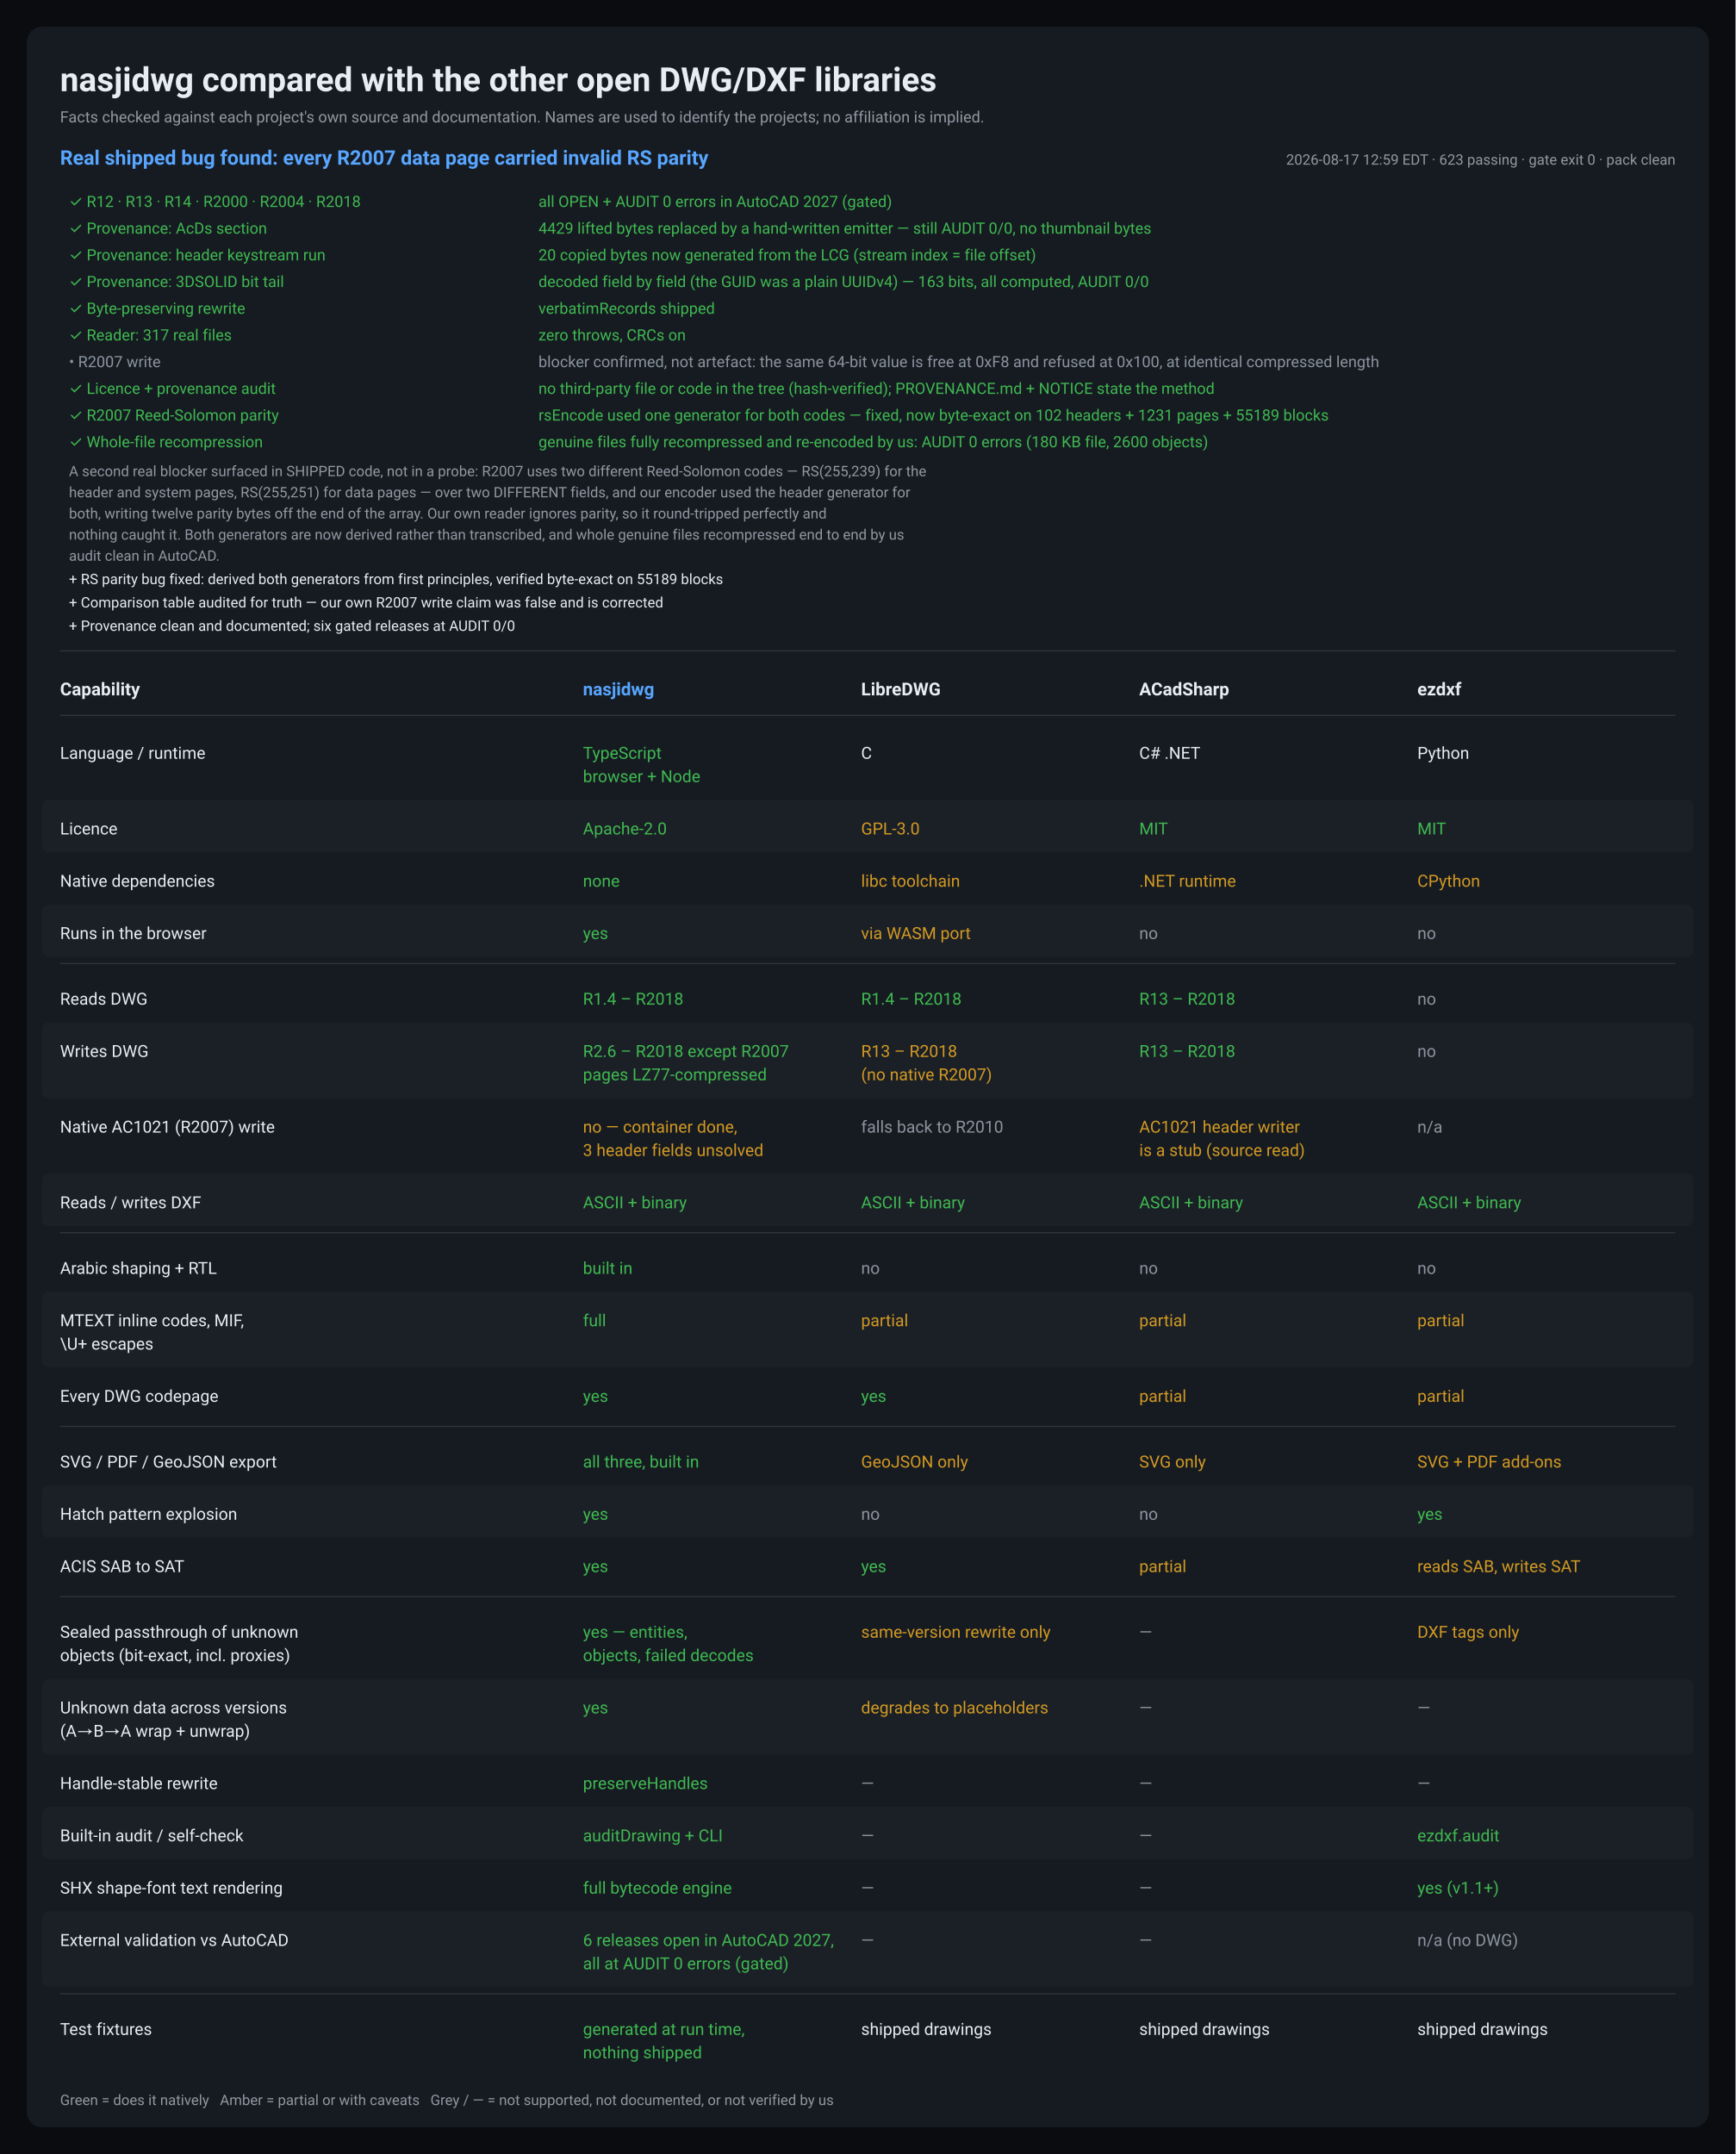
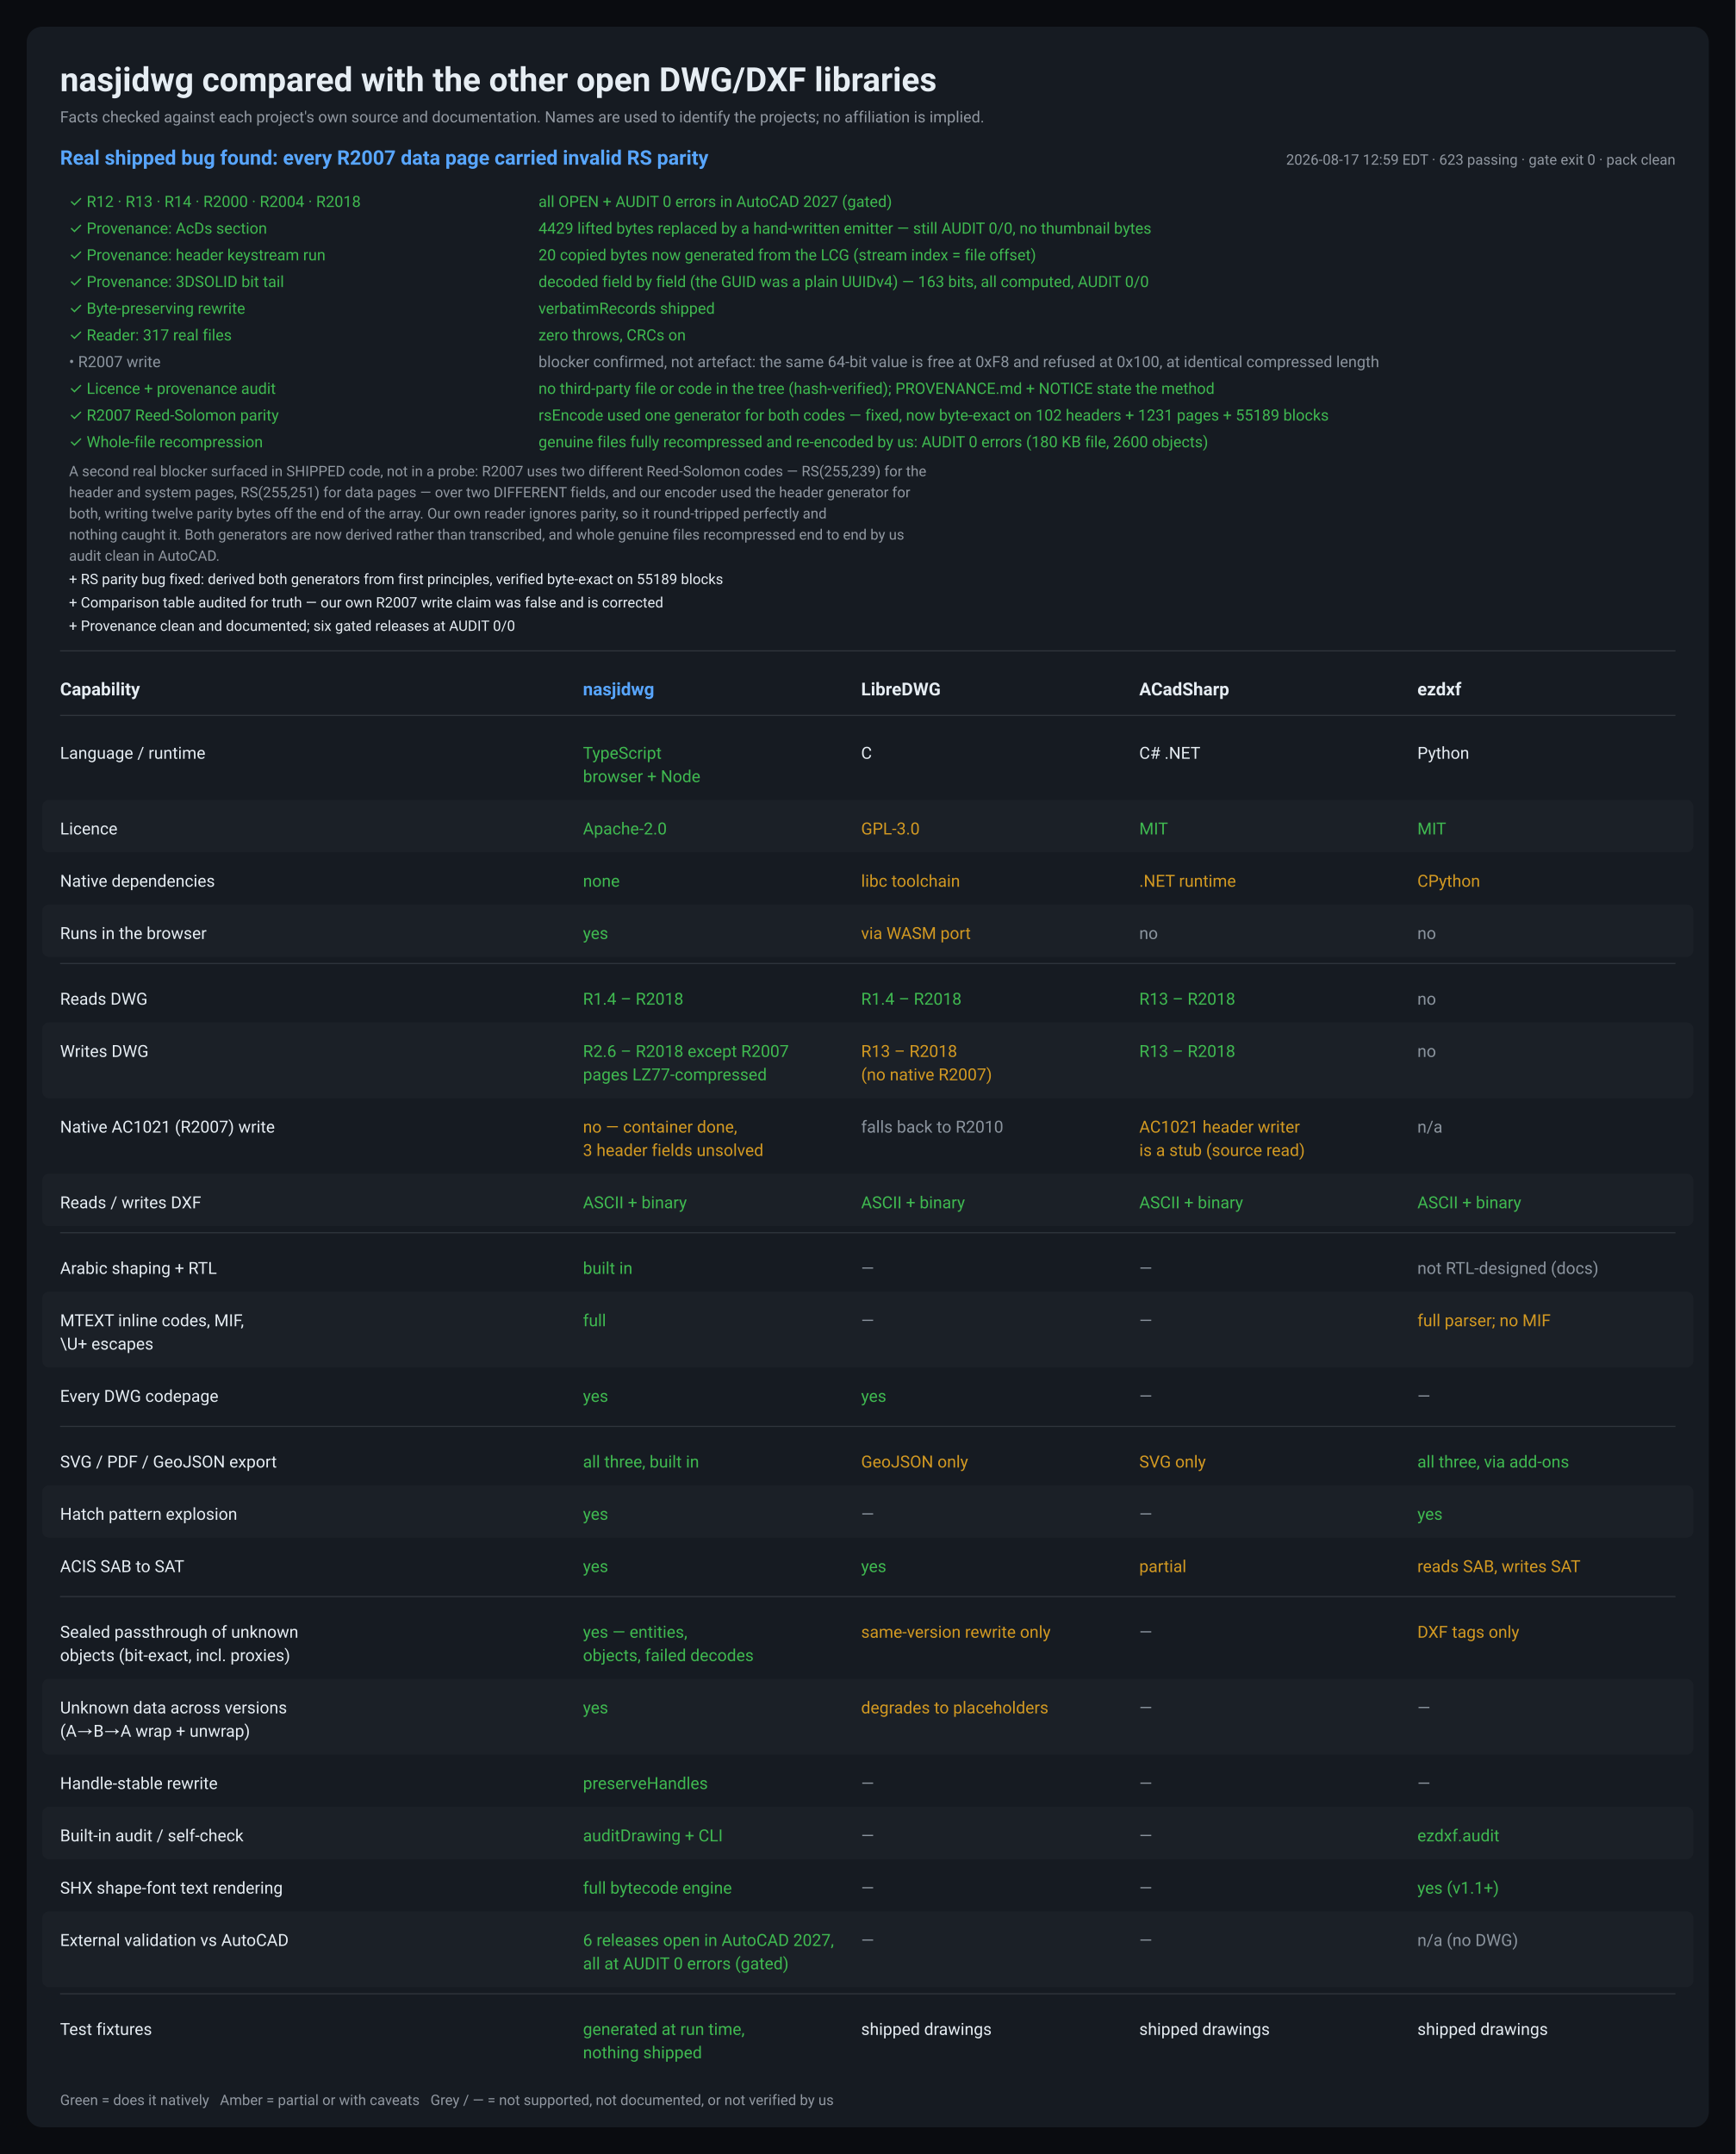
<svg xmlns="http://www.w3.org/2000/svg" width="1560" height="1936" viewBox="0 0 1560 1936" font-family="Segoe UI, -apple-system, Roboto, Helvetica, Arial, sans-serif">
  <rect width="1560" height="1936" fill="#0a0c10" />
  <rect x="24" y="24" width="1512" height="1888" rx="14" fill="#161b22" />
  <text x="54" y="82" font-size="30" font-weight="700" fill="#e6edf3">nasjidwg compared with the other open DWG/DXF libraries</text>
  <text x="54" y="110" font-size="14" fill="#9198a1">Facts checked against each project's own source and documentation. Names are used to identify the projects; no affiliation is implied.</text>
  <text x="54" y="148" font-size="18" font-weight="700" fill="#58a6ff">Real shipped bug found: every R2007 data page carried invalid RS parity</text>
  <text x="1506" y="148" text-anchor="end" font-size="13" fill="#9198a1">2026-08-17 12:59 EDT   ·   623 passing · gate exit 0 · pack clean</text>
  <text x="62" y="186" font-size="14" fill="#3fb950">✓  R12 · R13 · R14 · R2000 · R2004 · R2018</text>
  <text x="484" y="186" font-size="14" fill="#3fb950">all OPEN + AUDIT 0 errors in AutoCAD 2027 (gated)</text>
  <text x="62" y="210" font-size="14" fill="#3fb950">✓  Provenance: AcDs section</text>
  <text x="484" y="210" font-size="14" fill="#3fb950">4429 lifted bytes replaced by a hand-written emitter — still AUDIT 0/0, no thumbnail bytes</text>
  <text x="62" y="234" font-size="14" fill="#3fb950">✓  Provenance: header keystream run</text>
  <text x="484" y="234" font-size="14" fill="#3fb950">20 copied bytes now generated from the LCG (stream index = file offset)</text>
  <text x="62" y="258" font-size="14" fill="#3fb950">✓  Provenance: 3DSOLID bit tail</text>
  <text x="484" y="258" font-size="14" fill="#3fb950">decoded field by field (the GUID was a plain UUIDv4) — 163 bits, all computed, AUDIT 0/0</text>
  <text x="62" y="282" font-size="14" fill="#3fb950">✓  Byte-preserving rewrite</text>
  <text x="484" y="282" font-size="14" fill="#3fb950">verbatimRecords shipped</text>
  <text x="62" y="306" font-size="14" fill="#3fb950">✓  Reader: 317 real files</text>
  <text x="484" y="306" font-size="14" fill="#3fb950">zero throws, CRCs on</text>
  <text x="62" y="330" font-size="14" fill="#8b949e">•  R2007 write</text>
  <text x="484" y="330" font-size="14" fill="#8b949e">blocker confirmed, not artefact: the same 64-bit value is free at 0xF8 and refused at 0x100, at identical compressed length</text>
  <text x="62" y="354" font-size="14" fill="#3fb950">✓  Licence + provenance audit</text>
  <text x="484" y="354" font-size="14" fill="#3fb950">no third-party file or code in the tree (hash-verified); PROVENANCE.md + NOTICE state the method</text>
  <text x="62" y="378" font-size="14" fill="#3fb950">✓  R2007 Reed-Solomon parity</text>
  <text x="484" y="378" font-size="14" fill="#3fb950">rsEncode used one generator for both codes — fixed, now byte-exact on 102 headers + 1231 pages + 55189 blocks</text>
  <text x="62" y="402" font-size="14" fill="#3fb950">✓  Whole-file recompression</text>
  <text x="484" y="402" font-size="14" fill="#3fb950">genuine files fully recompressed and re-encoded by us: AUDIT 0 errors (180 KB file, 2600 objects)</text>
  <text x="62" y="428" font-size="13" fill="#9198a1">A second real blocker surfaced in SHIPPED code, not in a probe: R2007 uses two different Reed-Solomon codes — RS(255,239) for the</text>
  <text x="62" y="447" font-size="13" fill="#9198a1">header and system pages, RS(255,251) for data pages — over two DIFFERENT fields, and our encoder used the header generator for</text>
  <text x="62" y="466" font-size="13" fill="#9198a1">both, writing twelve parity bytes off the end of the array. Our own reader ignores parity, so it round-tripped perfectly and</text>
  <text x="62" y="485" font-size="13" fill="#9198a1">nothing caught it. Both generators are now derived rather than transcribed, and whole genuine files recompressed end to end by us</text>
  <text x="62" y="504" font-size="13" fill="#9198a1">audit clean in AutoCAD.</text>
  <text x="62" y="525" font-size="13" fill="#e6edf3">+ RS parity bug fixed: derived both generators from first principles, verified byte-exact on 55189 blocks</text>
  <text x="62" y="546" font-size="13" fill="#e6edf3">+ Comparison table audited for truth — our own R2007 write claim was false and is corrected</text>
  <text x="62" y="567" font-size="13" fill="#e6edf3">+ Provenance clean and documented; six gated releases at AUDIT 0/0</text>
  <line x1="54" y1="585" x2="1506" y2="585" stroke="#30363d" />
  <text x="54" y="625" font-size="16" font-weight="600" fill="#e6edf3">Capability</text>
  <text x="524" y="625" font-size="16" font-weight="600" fill="#58a6ff">nasjidwg</text>
  <text x="774" y="625" font-size="16" font-weight="600" fill="#e6edf3">LibreDWG</text>
  <text x="1024" y="625" font-size="16" font-weight="600" fill="#e6edf3">ACadSharp</text>
  <text x="1274" y="625" font-size="16" font-weight="600" fill="#e6edf3">ezdxf</text>
  <line x1="54" y1="643" x2="1506" y2="643" stroke="#30363d" />
  <text x="54" y="682" font-size="15" fill="#e6edf3">Language / runtime</text>
  <text x="524" y="682" font-size="15" fill="#3fb950">TypeScript</text>
  <text x="524" y="703" font-size="15" fill="#3fb950">browser + Node</text>
  <text x="774" y="682" font-size="15" fill="#e6edf3">C</text>
  <text x="1024" y="682" font-size="15" fill="#e6edf3">C#  .NET</text>
  <text x="1274" y="682" font-size="15" fill="#e6edf3">Python</text>
  <rect x="38" y="719" width="1484" height="47" rx="6" fill="rgba(255,255,255,0.025)" />
  <text x="54" y="750" font-size="15" fill="#e6edf3">Licence</text>
  <text x="524" y="750" font-size="15" fill="#3fb950">Apache-2.0</text>
  <text x="774" y="750" font-size="15" fill="#d29922">GPL-3.0</text>
  <text x="1024" y="750" font-size="15" fill="#3fb950">MIT</text>
  <text x="1274" y="750" font-size="15" fill="#3fb950">MIT</text>
  <text x="54" y="797" font-size="15" fill="#e6edf3">Native dependencies</text>
  <text x="524" y="797" font-size="15" fill="#3fb950">none</text>
  <text x="774" y="797" font-size="15" fill="#d29922">libc toolchain</text>
  <text x="1024" y="797" font-size="15" fill="#d29922">.NET runtime</text>
  <text x="1274" y="797" font-size="15" fill="#d29922">CPython</text>
  <rect x="38" y="813" width="1484" height="47" rx="6" fill="rgba(255,255,255,0.025)" />
  <text x="54" y="844" font-size="15" fill="#e6edf3">Runs in the browser</text>
  <text x="524" y="844" font-size="15" fill="#3fb950">yes</text>
  <text x="774" y="844" font-size="15" fill="#d29922">via WASM port</text>
  <text x="1024" y="844" font-size="15" fill="#8b949e">no</text>
  <text x="1274" y="844" font-size="15" fill="#8b949e">no</text>
  <line x1="54" y1="866" x2="1506" y2="866" stroke="#30363d" />
  <text x="54" y="903" font-size="15" fill="#e6edf3">Reads DWG</text>
  <text x="524" y="903" font-size="15" fill="#3fb950">R1.4 – R2018</text>
  <text x="774" y="903" font-size="15" fill="#3fb950">R1.4 – R2018</text>
  <text x="1024" y="903" font-size="15" fill="#3fb950">R13 – R2018</text>
  <text x="1274" y="903" font-size="15" fill="#8b949e">no</text>
  <rect x="38" y="919" width="1484" height="68" rx="6" fill="rgba(255,255,255,0.025)" />
  <text x="54" y="950" font-size="15" fill="#e6edf3">Writes DWG</text>
  <text x="524" y="950" font-size="15" fill="#3fb950">R2.6 – R2018 except R2007</text>
  <text x="524" y="971" font-size="15" fill="#3fb950">pages LZ77-compressed</text>
  <text x="774" y="950" font-size="15" fill="#d29922">R13 – R2018</text>
  <text x="774" y="971" font-size="15" fill="#d29922">(no native R2007)</text>
  <text x="1024" y="950" font-size="15" fill="#3fb950">R13 – R2018</text>
  <text x="1274" y="950" font-size="15" fill="#8b949e">no</text>
  <text x="54" y="1018" font-size="15" fill="#e6edf3">Native AC1021 (R2007) write</text>
  <text x="524" y="1018" font-size="15" fill="#d29922">no — container done,</text>
  <text x="524" y="1039" font-size="15" fill="#d29922">3 header fields unsolved</text>
  <text x="774" y="1018" font-size="15" fill="#8b949e">falls back to R2010</text>
  <text x="1024" y="1018" font-size="15" fill="#d29922">AC1021 header writer</text>
  <text x="1024" y="1039" font-size="15" fill="#d29922">is a stub (source read)</text>
  <text x="1274" y="1018" font-size="15" fill="#8b949e">n/a</text>
  <rect x="38" y="1055" width="1484" height="47" rx="6" fill="rgba(255,255,255,0.025)" />
  <text x="54" y="1086" font-size="15" fill="#e6edf3">Reads / writes DXF</text>
  <text x="524" y="1086" font-size="15" fill="#3fb950">ASCII + binary</text>
  <text x="774" y="1086" font-size="15" fill="#3fb950">ASCII + binary</text>
  <text x="1024" y="1086" font-size="15" fill="#3fb950">ASCII + binary</text>
  <text x="1274" y="1086" font-size="15" fill="#3fb950">ASCII + binary</text>
  <line x1="54" y1="1108" x2="1506" y2="1108" stroke="#30363d" />
  <text x="54" y="1145" font-size="15" fill="#e6edf3">Arabic shaping + RTL</text>
  <text x="524" y="1145" font-size="15" fill="#3fb950">built in</text>
-   <text x="774" y="1145" font-size="15" fill="#8b949e">no</text>
-   <text x="1024" y="1145" font-size="15" fill="#8b949e">no</text>
-   <text x="1274" y="1145" font-size="15" fill="#8b949e">no</text>
+   <text x="774" y="1145" font-size="15" fill="#8b949e">—</text>
+   <text x="1024" y="1145" font-size="15" fill="#8b949e">—</text>
+   <text x="1274" y="1145" font-size="15" fill="#8b949e">not RTL-designed (docs)</text>
  <rect x="38" y="1161" width="1484" height="68" rx="6" fill="rgba(255,255,255,0.025)" />
  <text x="54" y="1192" font-size="15" fill="#e6edf3">MTEXT inline codes, MIF,</text>
  <text x="54" y="1213" font-size="15" fill="#e6edf3">\U+ escapes</text>
  <text x="524" y="1192" font-size="15" fill="#3fb950">full</text>
-   <text x="774" y="1192" font-size="15" fill="#d29922">partial</text>
-   <text x="1024" y="1192" font-size="15" fill="#d29922">partial</text>
-   <text x="1274" y="1192" font-size="15" fill="#d29922">partial</text>
+   <text x="774" y="1192" font-size="15" fill="#8b949e">—</text>
+   <text x="1024" y="1192" font-size="15" fill="#8b949e">—</text>
+   <text x="1274" y="1192" font-size="15" fill="#d29922">full parser; no MIF</text>
  <text x="54" y="1260" font-size="15" fill="#e6edf3">Every DWG codepage</text>
  <text x="524" y="1260" font-size="15" fill="#3fb950">yes</text>
  <text x="774" y="1260" font-size="15" fill="#3fb950">yes</text>
-   <text x="1024" y="1260" font-size="15" fill="#d29922">partial</text>
-   <text x="1274" y="1260" font-size="15" fill="#d29922">partial</text>
+   <text x="1024" y="1260" font-size="15" fill="#8b949e">—</text>
+   <text x="1274" y="1260" font-size="15" fill="#8b949e">—</text>
  <line x1="54" y1="1282" x2="1506" y2="1282" stroke="#30363d" />
  <text x="54" y="1319" font-size="15" fill="#e6edf3">SVG / PDF / GeoJSON export</text>
  <text x="524" y="1319" font-size="15" fill="#3fb950">all three, built in</text>
  <text x="774" y="1319" font-size="15" fill="#d29922">GeoJSON only</text>
  <text x="1024" y="1319" font-size="15" fill="#d29922">SVG only</text>
-   <text x="1274" y="1319" font-size="15" fill="#d29922">SVG + PDF add-ons</text>
+   <text x="1274" y="1319" font-size="15" fill="#3fb950">all three, via add-ons</text>
  <rect x="38" y="1335" width="1484" height="47" rx="6" fill="rgba(255,255,255,0.025)" />
  <text x="54" y="1366" font-size="15" fill="#e6edf3">Hatch pattern explosion</text>
  <text x="524" y="1366" font-size="15" fill="#3fb950">yes</text>
-   <text x="774" y="1366" font-size="15" fill="#8b949e">no</text>
-   <text x="1024" y="1366" font-size="15" fill="#8b949e">no</text>
+   <text x="774" y="1366" font-size="15" fill="#8b949e">—</text>
+   <text x="1024" y="1366" font-size="15" fill="#8b949e">—</text>
  <text x="1274" y="1366" font-size="15" fill="#3fb950">yes</text>
  <text x="54" y="1413" font-size="15" fill="#e6edf3">ACIS SAB to SAT</text>
  <text x="524" y="1413" font-size="15" fill="#3fb950">yes</text>
  <text x="774" y="1413" font-size="15" fill="#3fb950">yes</text>
  <text x="1024" y="1413" font-size="15" fill="#d29922">partial</text>
  <text x="1274" y="1413" font-size="15" fill="#d29922">reads SAB, writes SAT</text>
  <line x1="54" y1="1435" x2="1506" y2="1435" stroke="#30363d" />
  <text x="54" y="1472" font-size="15" fill="#e6edf3">Sealed passthrough of unknown</text>
  <text x="54" y="1493" font-size="15" fill="#e6edf3">objects (bit-exact, incl. proxies)</text>
  <text x="524" y="1472" font-size="15" fill="#3fb950">yes — entities,</text>
  <text x="524" y="1493" font-size="15" fill="#3fb950">objects, failed decodes</text>
  <text x="774" y="1472" font-size="15" fill="#d29922">same-version rewrite only</text>
  <text x="1024" y="1472" font-size="15" fill="#8b949e">—</text>
  <text x="1274" y="1472" font-size="15" fill="#d29922">DXF tags only</text>
  <rect x="38" y="1509" width="1484" height="68" rx="6" fill="rgba(255,255,255,0.025)" />
  <text x="54" y="1540" font-size="15" fill="#e6edf3">Unknown data across versions</text>
  <text x="54" y="1561" font-size="15" fill="#e6edf3">(A→B→A wrap + unwrap)</text>
  <text x="524" y="1540" font-size="15" fill="#3fb950">yes</text>
  <text x="774" y="1540" font-size="15" fill="#d29922">degrades to placeholders</text>
  <text x="1024" y="1540" font-size="15" fill="#8b949e">—</text>
  <text x="1274" y="1540" font-size="15" fill="#8b949e">—</text>
  <text x="54" y="1608" font-size="15" fill="#e6edf3">Handle-stable rewrite</text>
  <text x="524" y="1608" font-size="15" fill="#3fb950">preserveHandles</text>
  <text x="774" y="1608" font-size="15" fill="#8b949e">—</text>
  <text x="1024" y="1608" font-size="15" fill="#8b949e">—</text>
  <text x="1274" y="1608" font-size="15" fill="#8b949e">—</text>
  <rect x="38" y="1624" width="1484" height="47" rx="6" fill="rgba(255,255,255,0.025)" />
  <text x="54" y="1655" font-size="15" fill="#e6edf3">Built-in audit / self-check</text>
  <text x="524" y="1655" font-size="15" fill="#3fb950">auditDrawing + CLI</text>
  <text x="774" y="1655" font-size="15" fill="#8b949e">—</text>
  <text x="1024" y="1655" font-size="15" fill="#8b949e">—</text>
  <text x="1274" y="1655" font-size="15" fill="#3fb950">ezdxf.audit</text>
  <text x="54" y="1702" font-size="15" fill="#e6edf3">SHX shape-font text rendering</text>
  <text x="524" y="1702" font-size="15" fill="#3fb950">full bytecode engine</text>
  <text x="774" y="1702" font-size="15" fill="#8b949e">—</text>
  <text x="1024" y="1702" font-size="15" fill="#8b949e">—</text>
  <text x="1274" y="1702" font-size="15" fill="#3fb950">yes (v1.1+)</text>
  <rect x="38" y="1718" width="1484" height="68" rx="6" fill="rgba(255,255,255,0.025)" />
  <text x="54" y="1749" font-size="15" fill="#e6edf3">External validation vs AutoCAD</text>
  <text x="524" y="1749" font-size="15" fill="#3fb950">6 releases open in AutoCAD 2027,</text>
  <text x="524" y="1770" font-size="15" fill="#3fb950">all at AUDIT 0 errors (gated)</text>
  <text x="774" y="1749" font-size="15" fill="#8b949e">—</text>
  <text x="1024" y="1749" font-size="15" fill="#8b949e">—</text>
  <text x="1274" y="1749" font-size="15" fill="#8b949e">n/a (no DWG)</text>
  <line x1="54" y1="1792" x2="1506" y2="1792" stroke="#30363d" />
  <text x="54" y="1829" font-size="15" fill="#e6edf3">Test fixtures</text>
  <text x="524" y="1829" font-size="15" fill="#3fb950">generated at run time,</text>
  <text x="524" y="1850" font-size="15" fill="#3fb950">nothing shipped</text>
  <text x="774" y="1829" font-size="15" fill="#e6edf3">shipped drawings</text>
  <text x="1024" y="1829" font-size="15" fill="#e6edf3">shipped drawings</text>
  <text x="1274" y="1829" font-size="15" fill="#e6edf3">shipped drawings</text>
  <text x="54" y="1892" font-size="13" fill="#9198a1">Green = does it natively   Amber = partial or with caveats   Grey / — = not supported, not documented, or not verified by us</text>
</svg>
